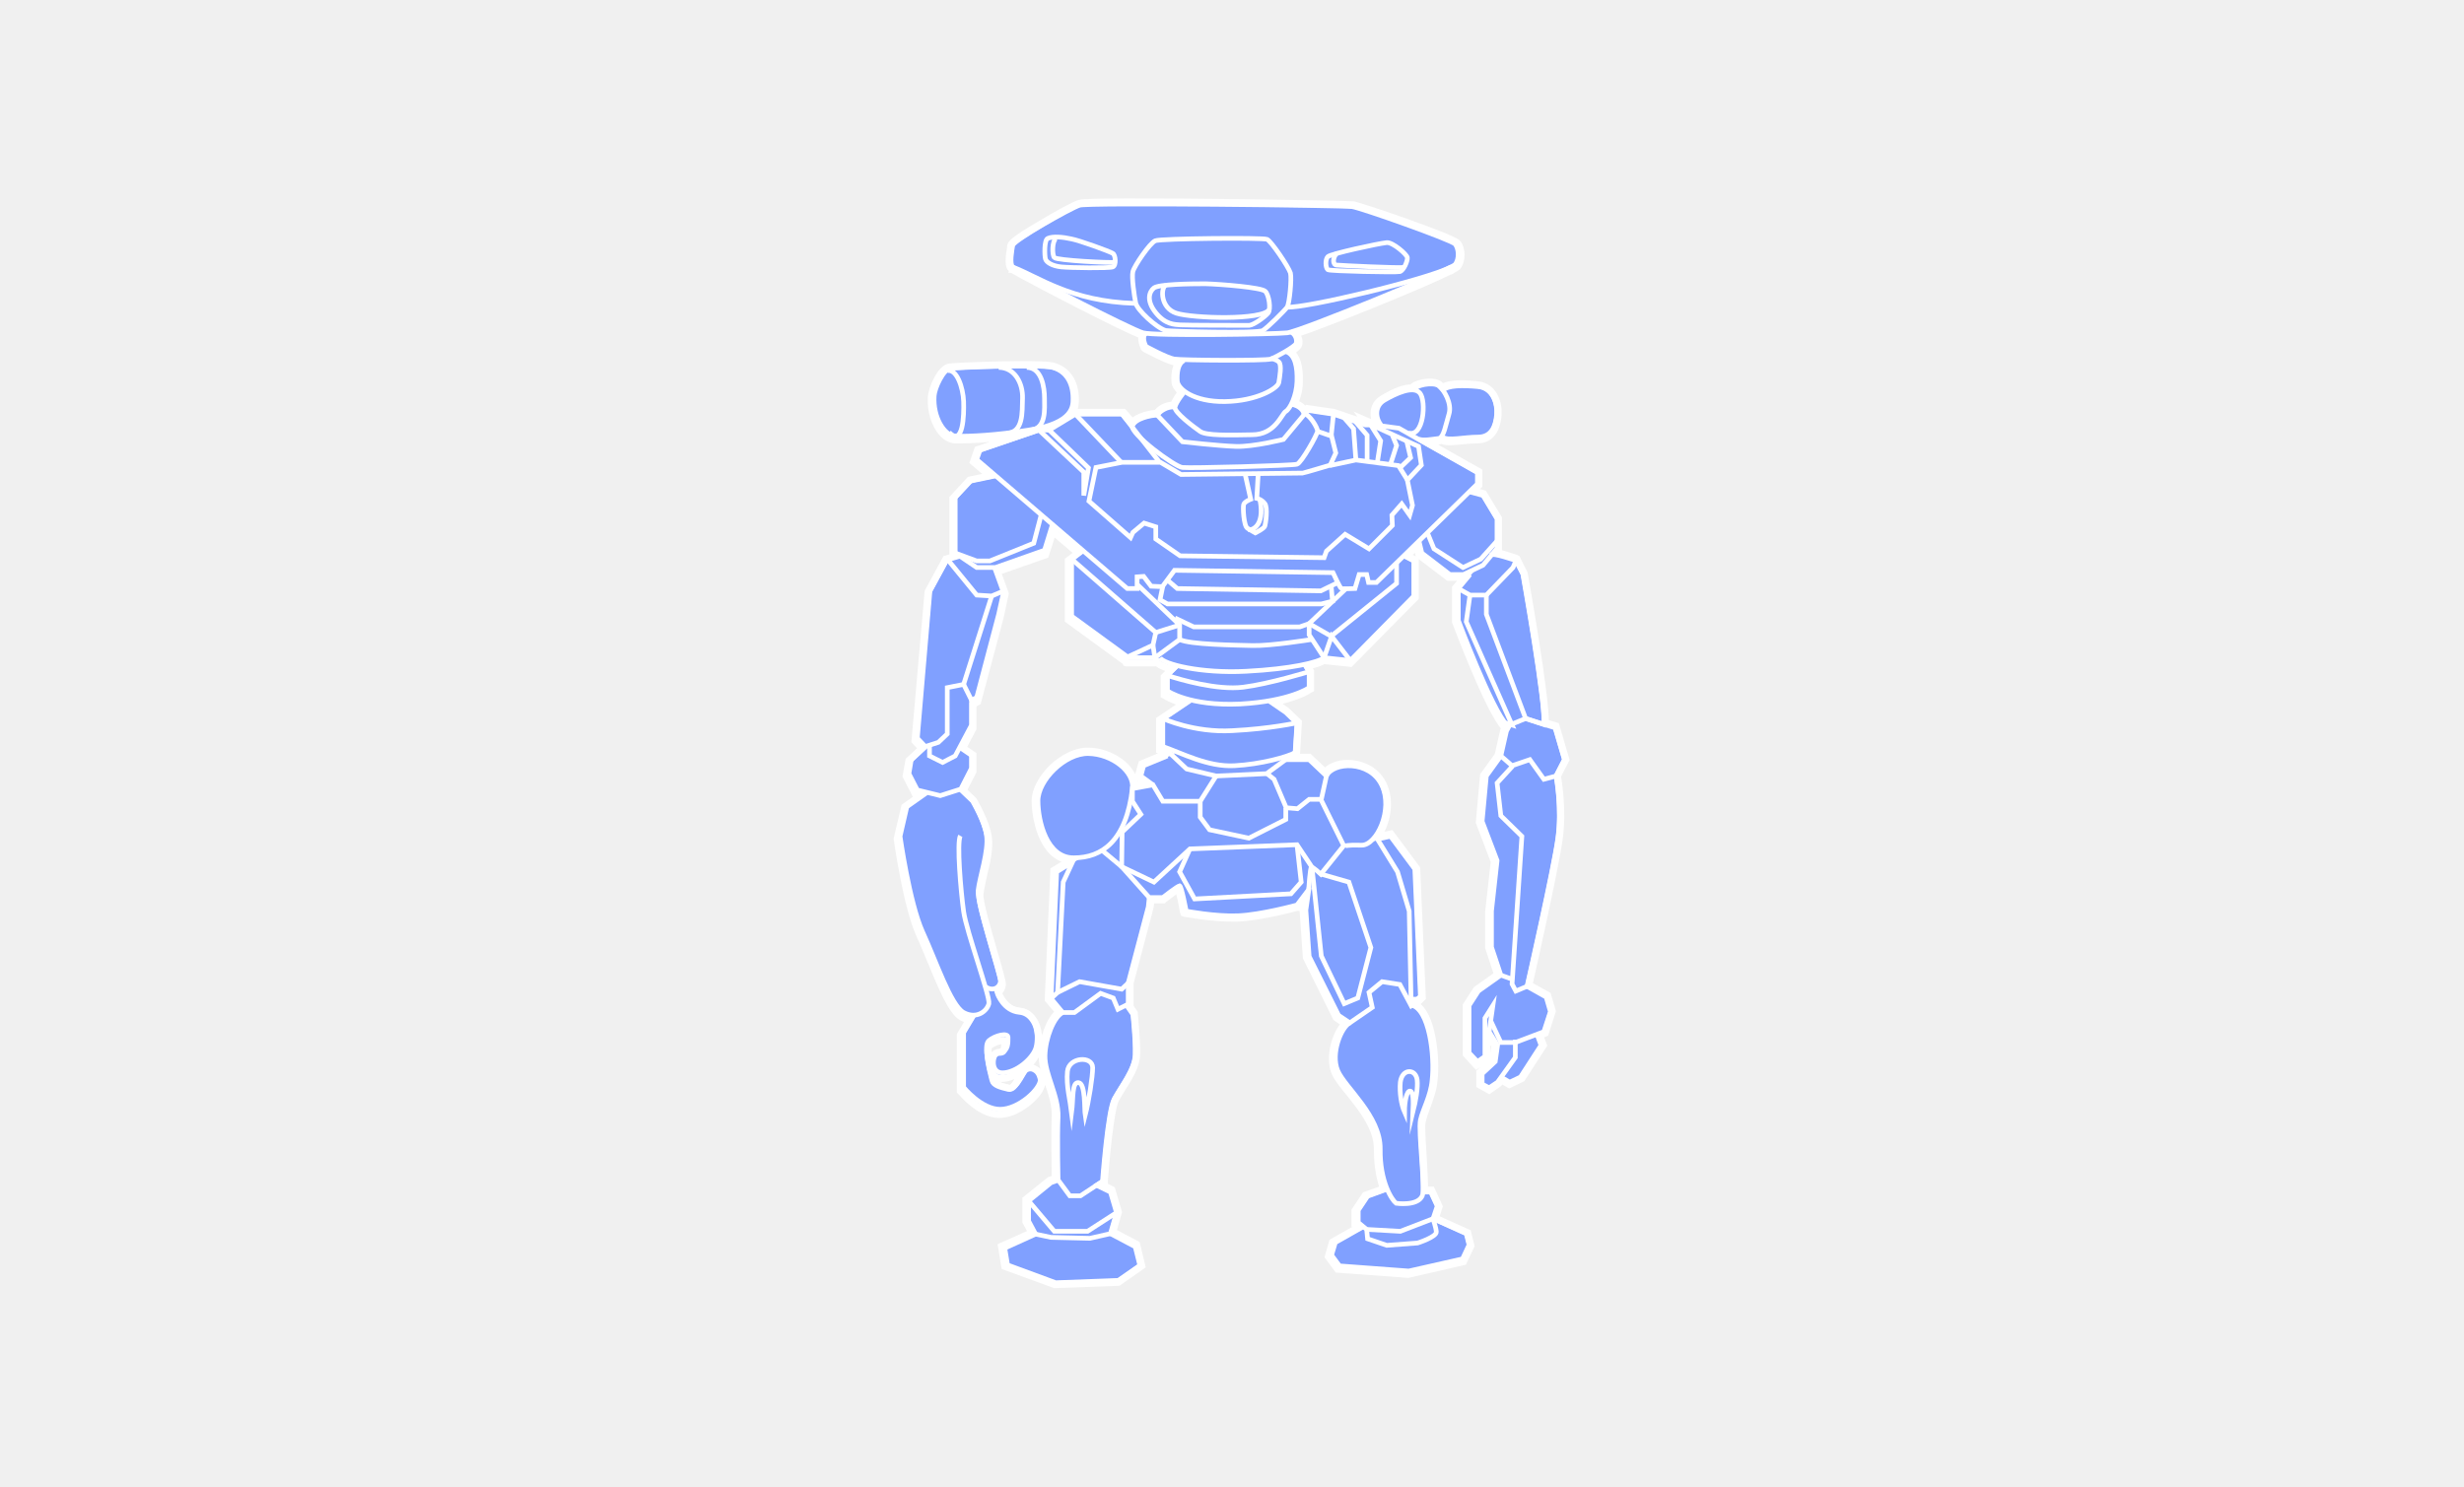
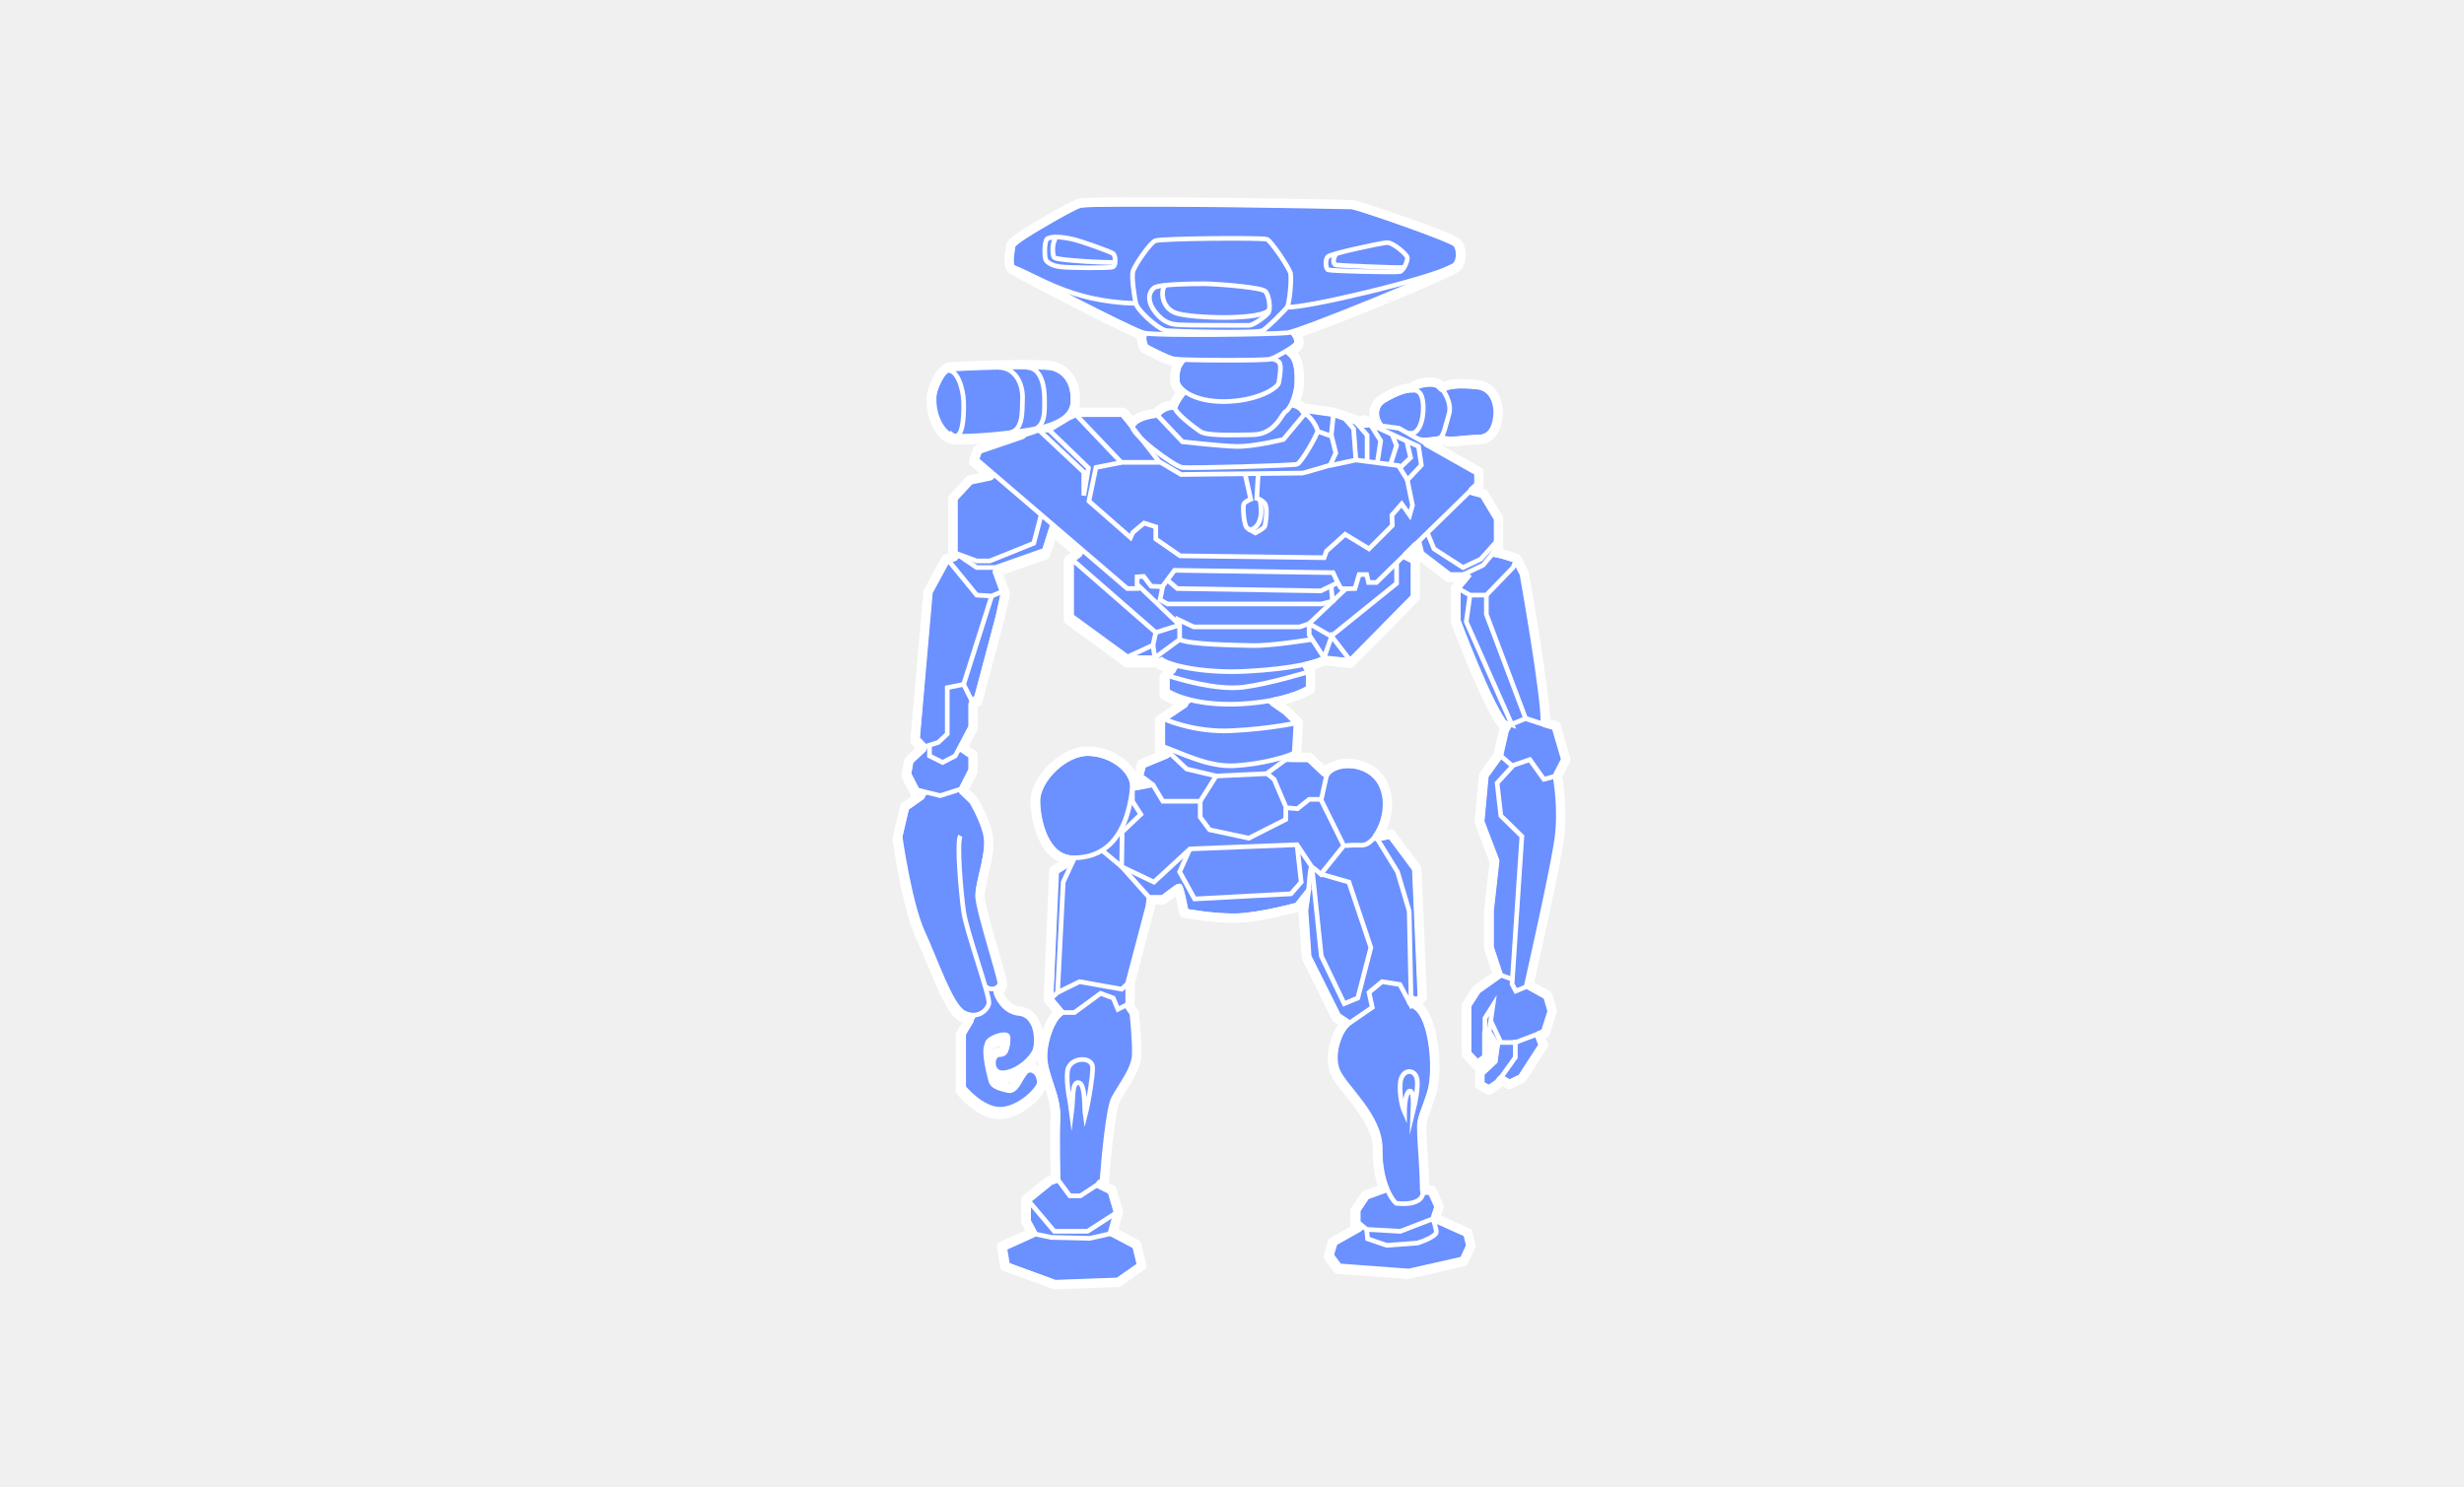
<svg id="bp-571" viewBox="0 0 527 318">
  <style type="text/css">
- 		.st0{fill:#80a0ff;stroke:#fff;stroke-width:1.5;stroke-miterlimit:10;}
+ 		.st0{fill:#6b90ff;stroke:#fff;stroke-width:2;stroke-miterlimit:10;stroke-linejoin:round;}
		.st1{fill:none;stroke:#fff;stroke-miterlimit:10;}
</style>
  <g>
    <path class="st0" d="M249.5,161.2l-5.3,2.2l-0.8,2.8l1.9,1.4l-2.6,0.5c0-1.2-0.6-2.5-1.6-3.7c-1.9-2.2-5.2-3.7-8.3-3.7   c-2.5-0.1-5.4,1.3-7.8,3.6c-2.2,2.2-3.6,4.8-3.6,7c0,2.7,0.8,8,3.7,10.9c1.1,1.1,2.5,1.7,3.9,1.8l-3.6,2.2l-1.2,27.6l2.3,2.7   c-2,1.5-3.5,5.9-3.6,9.3c0,1.9,0.6,4,1.4,6.2c0.8,2.3,1.5,4.7,1.4,7c-0.2,4,0,11.6,0,13.1l-1.2,0.4l-5.1,4.1v4.7l1.3,2.4l-6.5,2.9   l0.7,4.3l10.7,3.9l13.6-0.5l5-3.5l-1.1-4.6l-5.1-2.7l1.2-4.2l-1.4-4.8l-2.4-1.2l0.8-0.5l0-0.2c0.3-4.1,1.3-15.3,2.4-17.4   c0.4-0.7,0.8-1.4,1.3-2.2c1.5-2.4,3.2-5,3.2-7.5c0.1-3.2-0.5-8.4-0.5-8.7l0-0.1l-1.1-1.6l0.2-0.1v-4.7l4.3-16.3l0.2-1.5h2.6   l0.1-0.1c1.2-0.9,2.5-1.9,3.1-2.3c0.3,0.8,0.8,3,1.1,4.9l0.1,0.3l0.3,0.1c0.2,0,5.4,1,10,1c0.4,0,0.8,0,1.2,0   c4.9-0.2,12.4-2.2,12.7-2.3l0.2,0l1.5-1.9l-0.4,2.6l0.7,10l6.4,12.9l1.9,1.3c-1.9,1.8-3.6,6.9-2.2,10.4c0.5,1.2,1.7,2.7,3.1,4.4   c2.7,3.4,6.1,7.6,6,12.2c0,3.5,0.6,6.3,1.3,8.3l-3.9,1.4l-2.2,3.3v3l0.7,0.6l-5.5,3.1l-0.9,3.1l2,2.7l15,1.1l0.1,0l11.8-2.7   l1.6-3.4l-0.7-2.8l-6.9-3.1l0.8-2.5l-1.6-3.5h-1.5c0-1.5-0.1-3.8-0.3-7.1c-0.2-3.3-0.5-6.7-0.2-7.7c0.2-0.8,0.5-1.8,0.9-2.8   c0.6-1.7,1.4-3.6,1.6-5.8c0.6-4.9-0.4-14.4-4-16.3l1.5-1.5l-1.2-27.6l-5.5-7.4l-2.9,0.6c0.1-0.1,0.1-0.2,0.2-0.3   c1.8-2.7,2.8-7.3,1-11c-1.6-3.2-4.9-4.4-7.5-4.4c0,0-0.1,0-0.1,0c-2.1,0-3.9,0.8-4.8,1.9l-3.4-3.2h-3.7l1-0.7l0.4-6.8l-2.6-2.5   l-2.6-1.8c5.3-1.1,7.5-2.6,7.6-2.7l0.2-0.1v-3.8l-0.7-1.1c1.7-0.4,2.9-0.8,3.5-1.2l5.7,0.6l13.9-14.1v-8l-1.8-0.9l2.1-2.1l0.5,1.9   l6.3,4.8h3.2l0.4-0.2l-2.1,2.5v7l0,0.2c0.3,0.8,7.2,19.1,10.5,22.6l0.2-0.2l0.1,0l-0.5,0.9l-1.2,5.3l-3.1,4.3l-0.9,10l3.2,8.4   l-1.2,10.7v7.7l1.9,5.8l-4.5,3.2l-2.2,3.4v10.4l2.2,2.4l2.2-1.5V221l1.7,2.7l-0.4,3.1l-2.8,2.6v2.7l2,1.1l2-1.4l0.6-0.8l1.7,1   l2.7-1.3l4.6-7.1l-0.8-2.1l1.2-0.5l1.5-4.7l-1-3.4l-4-2.2c0.7-3.1,5.7-25.3,6.5-31.4c0.8-6-0.2-12.2-0.4-13.3l1.8-3.5l-2.1-7.2   l-2.3-0.7c0.2-5.4-4.3-30.8-4.5-31.9l-1.6-3.2l-0.2-0.1c-2.1-0.7-3.4-1.1-4.3-1.2l0.6-0.7v-6.6l-3.2-5.3l-2.3-0.6l1.3-1.2v-2.9   l-11-6.2c0.5,0,1-0.1,1.4-0.2c0.3,0,0.6-0.1,0.9-0.1c0.2,0,0.4-0.2,0.6-0.3c0.4,0.3,1.1,0.4,1.9,0.4c0.7,0,1.6-0.1,2.6-0.2   c1.1-0.1,2.2-0.2,3.2-0.2c2.7,0,4.2-1.8,4.5-5.3c0.2-2.4-0.8-6.2-4.5-6.5c-3.9-0.4-6.2-0.2-7.4,0.6c-0.3-0.3-0.5-0.5-0.7-0.7   c-1-0.7-3.2-0.5-4.6,0c-0.6,0.2-1,0.5-1.2,0.8c-1.5-0.1-3.6,0.7-6.3,2.3c-1.3,0.8-1.7,1.9-1.8,2.7c-0.1,1,0.1,1.9,0.5,2.6l-0.6-0.1   h-0.5l-1.6-0.7l0.5,0.7h-0.2l-6.8-2.3l-5.6-0.8l-0.5,0.5c-0.5-0.8-1.3-1.4-2.2-1.6c0.5-1.3,1-2.9,1-4.5c0.1-3.4-0.5-5.5-1.9-6.5   c0.9-0.5,1.5-1.1,1.7-1.4c0.2-0.5,0.2-1.2-0.1-1.8c-0.1-0.3-0.3-0.5-0.4-0.7c6.4-2.1,26.6-10.3,32.7-13.3c0.3-0.1,0.6-0.2,0.8-0.4   l0,0c0.5-0.3,0.9-0.5,1-0.6c1.1-1.4,1-4,0-5.1c-1-1.2-20.6-7.9-22.3-8.2c-0.4-0.1-56.1-1.1-58.5-0.3c-1.1,0.3-4.9,2.4-7.9,4.2   c-6.6,3.8-6.7,4.5-6.8,4.8c-0.5,3-0.5,4.5,0.1,5c0,0,0.1,0,0.1,0.1l0,0c0.1,0,0.1,0.1,0.2,0.1c2.8,1.7,24.7,13.1,27.7,14   c-0.3,0.9,0.1,2,0.4,2.7l0.1,0.1l0.1,0.1c0.2,0.1,4.5,2.4,6.2,2.8c0.2,0,0.6,0.1,1.1,0.1c-0.7,0.9-1,2.3-0.9,4.1   c0,0.7,0.5,1.5,1.4,2.3c-0.5,0.6-1.4,1.9-1.7,2.8c-1.6-0.1-3.1,0.9-3.6,1.7c-1.3,0.1-4.1,0.6-5.2,2l-1.9-2.2h-10.4l-0.8,0.5   c0.9-1.3,0.9-2.5,0.9-3.2l0-0.1c0-3.7-1.8-6.3-4.8-7.1c-2.9-0.7-20.6,0-22,0.2c-2,0.1-3.9,4.7-4,6.4c-0.2,2.9,0.7,5.9,2.3,7.7   c0.8,0.9,1.7,1.4,2.7,1.5c0,0,0.1,0,0.1,0c0,0,0,0,0,0c0,0,0,0,0,0c0.3,0,0.7,0,1.1,0c2.4,0,5.9-0.2,10-0.7l0,0.1   c0.3,0,0.6-0.1,0.8-0.2c0.8-0.1,1.5-0.2,2.3-0.3l-9.4,3.2l-0.9,2.6l3.5,3l-4.3,0.9l-3.6,3.9v12.4l0.2,0.1l-1.7,0.5l-3.8,7   l-2.8,31.9l1.5,1.6l-2.8,2.6l-0.6,3.3l2,3.9l1.1,0.3l-3.4,2.4l-1.6,6.8l0,0.1c0.1,0.6,2,14.3,4.8,20.5c0.8,1.7,1.6,3.7,2.4,5.6   c2.3,5.5,4.4,10.7,6.6,12c0.6,0.3,1.1,0.5,1.6,0.6l-1.9,3.2v12l0.1,0.1c0.2,0.2,4,4.9,8.2,4.9c2.9,0,5.8-2,7.4-3.7   c0.7-0.7,1.8-2.1,1.7-3.2c-0.1-1.2-0.5-2.2-1.3-2.7c-0.6-0.4-1.2-0.5-1.9-0.2c-0.6,0.2-1,1-1.6,1.9c-0.6,1.1-1.4,2.5-2.2,2.3   l-0.1,0c-1.7-0.4-3.1-0.8-3.3-1.7l-0.1-0.4c-1.4-5.4-1-6.7-0.7-7c1.1-0.9,3-1.3,3.3-1.1l0,0.2c0,0.7,0,1.7-0.4,2.1   c-0.1,0.1-0.4,0.2-0.7,0.2c-0.6,0-1.1,0.3-1.5,0.9c-0.6,0.9-0.8,2.4-0.2,3.5c0.4,0.7,1.1,1.2,2.1,1.2c3.2,0,7-3.3,7.7-5.9   c0.4-1.6,0.5-4.8-1-6.8c-0.7-1-1.7-1.6-2.9-1.7c-3.1-0.3-4.4-3.6-4.5-4c0.5-0.4,0.8-0.9,0.9-1.7c0-0.6-0.6-2.8-1.8-6.9   c-1.3-4.6-3.2-10.9-3-12.5c0.1-0.9,0.4-2.3,0.7-3.7c0.7-2.8,1.4-6,1.1-8.3c-0.4-3.3-3.1-7.8-3.2-8l-2.2-2.1l2.1-4.1v-3.5l-2.2-1.5   l2.2-4.2v-5.1l1-0.6l4.8-18l1.1-5.1l-1.7-4.7l10.3-3.6l1.6-5l5.4,4.6l-2.1,1.6v12.7l12.2,8.9l0.1,0.2l0.1,0l0.1,0.1h5.9l0.4-0.3   c0.3,0.6,1.6,1.2,3.3,1.7l-1.6,1.6v3.9l0.2,0.1c0.1,0.1,1.4,0.9,4,1.7l-5.2,3.5v6.5L249.5,161.2z M301.8,214l0.4,0l-0.3,0.3   L301.8,214z" />
  </g>
  <g>
    <path class="st1" d="M230.9,43.9c-1.9,0.6-14.1,7.5-14.3,8.6s-0.7,4,0,4.6c0.7,0.7,25.5,13.5,27.9,14.1c2.5,0.7,28,0.3,30.8,0   s34.9-13.5,35.9-14.6c1-1.2,0.8-3.5,0-4.4s-20-7.7-22-8C287.1,43.9,232.6,43.3,230.9,43.9z" />
    <path class="st1" d="M249.3,70.7c-2-0.6-6.1-4.4-6.4-5.9c-0.3-1.5-0.9-5.5-0.6-6.7c0.3-1.2,3.6-6.1,4.8-6.6s23-0.7,23.9-0.3   s4.6,5.9,5,7.2c0.3,1.2-0.2,6.5-0.7,7.3c-0.5,0.7-4.1,4.3-5.2,5S250.2,70.9,249.3,70.7z" />
    <path class="st1" d="M252.4,69.5c-1.1-0.1-3.1,0-5.2-2.6c-2.1-2.6-1.4-4.5-0.4-5.3s7.6-0.9,11-0.9c3.5,0.1,12,0.8,12.8,1.6   c0.8,0.7,1.3,3.9,0.6,4.7c-0.7,0.8-3,2.5-4,2.6C266.1,69.6,253.9,69.6,252.4,69.5z" />
    <path class="st1" d="M249.3,61c-1.1,0.7-1.1,4.9,2.3,6s18.5,1.6,19.9-0.8" />
    <path class="st1" d="M224.1,51c-0.8,0.3-0.7,3.7-0.5,4.4s1.4,1.5,3.4,1.7s10.2,0.3,11,0s0.6-2.6,0-2.9c-0.6-0.4-7.2-2.8-8.9-3.1   C227.3,50.7,225.2,50.5,224.1,51z" />
    <path class="st1" d="M225.9,51c-0.9,0.5-0.9,3.5-0.4,4.1s12,1.2,13,1" />
    <path class="st1" d="M296.6,51.9c-1.9,0.2-12,2.4-12.6,3s-0.5,2.4,0,2.8c0.5,0.3,14.6,0.6,15.4,0.4c0.8-0.2,1.7-2.3,1.6-3   S297.9,51.8,296.6,51.9z" />
    <path class="st1" d="M285.9,54.2c-0.9,0.9-0.9,2.5,0,2.5c0.9,0.1,13.4,0.7,14.4,0.5" />
    <path class="st1" d="M245.1,71.3c-1.1,0.8,0,2.8,0,2.8s4.4,2.4,6,2.7c1.7,0.3,19.7,0.4,20.7,0c1.1-0.4,5.1-2.6,5.4-3.3   c0.3-0.7-0.1-2.1-1.2-2.5" />
    <path class="st1" d="M253.3,77.1c-1.4,0.6-1.6,2.7-1.5,4.4c0.1,1.7,3.5,4.5,10.2,4.4c6.8-0.1,11.2-2.8,11.5-4   c0.2-1.2,0.7-3.9,0-4.5s-1.7-0.7-1.7-0.7" />
    <path class="st1" d="M275,75.2c2,0.6,2.5,3.3,2.4,6.4s-1.5,5.9-2.4,6.4s-2.2,5-7.2,5c-5,0.1-9.8,0.2-11.1-0.7   c-1.3-0.9-5.6-4.1-5.4-5.2c0.2-1.1,2.1-3.4,2.1-3.4" />
    <path class="st1" d="M251.3,87.1c-1.7-0.3-3.5,1.1-3.7,1.7c-1.4,0-4.8,0.7-5.4,2.3c-0.6,1.6,9.1,8.8,10.7,8.9   c1.6,0.2,23.7-0.4,24.5-0.7c0.9-0.2,4.4-6.4,4.4-7.1s-1.7-3.6-2.9-3.7c-0.3-1.2-1.8-2-2.9-2" />
    <path class="st1" d="M242.2,91.2l-2.2-2.6h-10l-5.6,3.4h-2.2l-12.6,4.3l-0.7,2l32.2,27.6h2.1v-2.5l1.4-0.1l1.6,2.1l2.4,0.1l2.6-3.5   l33.9,0.5c0,0,1.5,3.3,1.8,3.4c0.2,0.1,2.9,0,2.9,0l0.9-3h1.6l0.4,1.7h1.7l21.6-21.1v-2.4l-16.8-9.5l-5.3-0.7H292l-6.8-2.3   l-5.4-0.8l-0.8,0.8l-4.5,5.4c0,0-6.4,1.6-10.1,1.5c-3.6-0.1-11.5-1-11.5-1l-5.3-5.6" />
    <polyline class="st1" points="222.2,92 231.8,101 231.8,106 232.8,100.1 224.4,92  " />
    <path class="st1" d="M281.9,92.3l2.9,1l0.9,3.6l-1.2,2.6c0,0-5.7,1.7-5.9,1.7s-26,0.3-26,0.3l-4.4-2.6H240l-5.6,1.1l-1.5,7.2   l8.9,7.8l0.5-1.1l2.4-2l2.5,0.8v2.6l5.2,3.6l30.8,0.4l0.5-1.4l4-3.6l5.1,3.1l5-5l-0.1-2.2l2.1-2.4l1.7,2.4l0.6-2.1l-1.1-5.4l3-3.2   l-0.6-4l-10.3-4.7l2.2,3.5l-0.7,4.5" />
    <line class="st1" x1="230" y1="88.6" x2="239.9" y2="99" />
    <line class="st1" x1="240" y1="88.6" x2="248.1" y2="99" />
    <line class="st1" x1="284.7" y1="93.4" x2="285.2" y2="88.6" />
    <polyline class="st1" points="284.4,99.6 290,98.4 299.1,99.6 301.1,102.8  " />
    <polyline class="st1" points="287.5,89.4 289.5,91.7 290,98.4  " />
    <polyline class="st1" points="290,90.3 292.4,93.1 292.4,98.7  " />
    <polyline class="st1" points="297.8,93.1 298.7,95.3 297.5,99  " />
    <polyline class="st1" points="300.9,94.5 301.7,97.9 299.4,100.1  " />
    <path class="st1" d="M266.3,101.4l1.2,5.4c0,0-1.3,0.5-1.5,1.1s0,4.6,0.8,5.1s1.7,1,1.7,1s1.8-0.9,2-1.4s0.7-4.1,0-4.9   c-0.7-0.9-1.7-1.1-1.7-1.1l0.3-5.2" />
    <path class="st1" d="M267.1,113.3c0.4,0.2,3.5-0.5,2.4-6.3" />
    <path class="st1" d="M220,92c-6.8,1.1-12.7,1.4-15.7,1.3c-2.3-0.1-4.8-4-4.5-8.6c0.1-1.7,2-5.8,3.5-5.9c1.5-0.2,19-0.9,21.8-0.2   c2.8,0.7,4.4,3.2,4.4,6.6C229.5,86.7,229.8,90.5,220,92z" />
    <path class="st1" d="M202.6,79.3c2-0.5,3.4,3.6,3.5,6.6s-0.1,9.7-3.1,6.6" />
    <path class="st1" d="M213.6,78.6c3.5,0,5.2,3.5,5.1,6.6c-0.1,3.1,0.2,7.2-3.3,7.5" />
    <path class="st1" d="M219.6,78.6c3.2,0,3.8,4.3,3.8,6.6s0.4,6.3-2.8,6.8" />
    <path class="st1" d="M295.4,90.9c-1-1-1.7-3.9,0.7-5.3s6.2-3.2,7.6-1.5s0.8,9.6-2.5,8.5" />
    <path class="st1" d="M302.4,83.5c0.3-1.2,4.1-1.8,5.3-1c1.2,0.9,2.9,3.9,2.2,6.1c-0.7,2.3-1.1,5-2.2,5.2c-1.1,0.1-3.4,0.6-4.3,0.1" />
    <path class="st1" d="M308.6,83.5c1.1-1.1,4.2-1.1,7.5-0.8s4.2,3.7,4,6s-1,4.8-4,4.8s-6.5,0.9-7.5,0" />
    <polyline class="st1" points="314.3,105.2 317.2,106 320.2,111 320.2,117.3 317.2,120.9 313,122.9 310.1,122.9 304.1,118.3    303.5,115.8  " />
    <polyline class="st1" points="305.3,114 306.7,117.4 312.9,121.4 316.7,119.6 320.2,115.7  " />
    <polyline class="st1" points="212.9,101.7 207.7,102.8 204.3,106.4 204.3,118.3 208.9,121.4 212.9,121.4 223.4,117.7 225.1,112.2     " />
    <polyline class="st1" points="222.7,110.1 221.1,116.2 211.7,120 208.9,120 204.3,118.3  " />
    <polyline class="st1" points="231.6,117.7 229.2,119.6 229.2,131.8 241.4,140.7 247,140.7 252.3,136.8 252.3,133.7 243.2,125  " />
    <polyline class="st1" points="229.2,119.6 247.2,135.3 252.3,133.7  " />
    <polyline class="st1" points="247.2,135.3 246.6,138 240.8,140.7  " />
    <line class="st1" x1="246.6" y1="138" x2="247" y2="140.7" />
    <polyline class="st1" points="287.9,125.9 280,133.4 280,135.8 283.2,140.7 288.8,141.3 302.4,127.5 302.4,120 300.3,118.9  " />
    <polyline class="st1" points="249.7,124.1 251.8,125.9 282.5,126.4 286.2,124.6  " />
    <polyline class="st1" points="248.7,125.4 248.1,128.3 249.7,129.2 282.6,129.2 285,128.6 284.7,125.3  " />
    <polyline class="st1" points="251.3,132.2 255.3,134.1 278,134.1 280,133.4 284.7,136.1 298.7,124.8 298.7,120.4  " />
    <path class="st1" d="M252.3,136.8c2.2,1.1,11.8,1.2,15.6,1.3c3.9,0.1,12.6-1.3,12.6-1.3" />
    <path class="st1" d="M248.1,140.7c0.8,1.4,8.7,3.4,18.4,2.9s15.4-1.9,16.7-2.9l1.6-4.6l4,5.2" />
    <path class="st1" d="M251.8,142.4l-2.1,2v3.4c0,0,4.7,3.3,15.5,2.8c10.8-0.6,14.8-3.5,14.8-3.5v-3.4l-1-1.6" />
    <path class="st1" d="M249.7,144.5c2.8,0.9,10.6,3.2,16.2,2.5s14-3.3,14-3.3" />
    <polyline class="st1" points="254.5,149.8 248.7,153.7 248.7,159.7 253.8,164.5 260.1,166 270.9,165.5 277,161 277.4,154.7    275,152.4 271.5,150  " />
    <path class="st1" d="M248.7,153.7c0,0,6.7,3.1,14.9,2.6c8.1-0.4,13.9-1.7,13.9-1.7" />
    <path class="st1" d="M248.7,159.7c4.1,1.4,9.6,4.4,15.3,4.1s11.4-1.9,13-2.8" />
    <path class="st1" d="M260.1,166l-3.4,5.4h-8l-2.1-3.5l-4.4,0.8v2.7l1.8,2.8l-4,3.8l-0.1,7.4l5.9,6.6h2.9c0,0,3.2-2.5,3.6-2.5   c0.4,0,1.4,5.4,1.4,5.4s6.2,1.2,11.1,1s12.6-2.3,12.6-2.3l2.5-3.3c0,0,0.3-4.8,0.6-4.8c0.4,0,2,1.5,2,1.5l4.9-6.1l-4.9-9.9H280   l-2.5,2l-2.4-0.2l-2.6-6.1l-1.5-1.2" />
    <polyline class="st1" points="254.5,181.6 252.3,186.5 255.5,192.3 276.1,191.2 278.3,188.7 277.4,180.7  " />
    <polyline class="st1" points="256.7,171.3 256.7,174.8 258.7,177.5 267.1,179.3 275,175.3 275,172.8  " />
    <polyline class="st1" points="275,162.5 280,162.5 283.7,166 282.6,171  " />
    <polyline class="st1" points="249.7,161.7 244.6,163.8 244,166 246.6,167.9  " />
    <path class="st1" d="M283.7,166c1.4-3,9.2-3.4,11.8,1.9c2.6,5.3-1.1,13-4.3,12.9c-3.2-0.1-3.6,0.2-3.6,0.2" />
    <path class="st1" d="M242.2,168.6c0.4-3.5-4.3-7.3-9.4-7.4c-5-0.1-10.8,5.7-10.8,10.1c0,4.4,1.9,12.3,7.7,12.2   C235.6,183.5,240.9,180,242.2,168.6z" />
    <polyline class="st1" points="224.8,213.6 226.2,212.3 227.4,188.7 229.4,184.4 226,186.5 224.8,213.6 227.3,216.6 229.8,216.6    235.4,212.5 238.1,213.5 239.1,215.9 241.3,214.8 241.3,210.3 245.6,194 245.8,192  " />
    <polyline class="st1" points="226.2,212.3 230.9,210 239.9,211.6 241.3,210.3  " />
    <path class="st1" d="M227.3,216.6c-1.9,0.9-3.7,5.4-3.8,9.2c-0.1,3.9,3,8.7,2.8,13.2s0,13.4,0,13.4l2.5,3.4h2.3l4.7-3.1   c0,0,1.1-15,2.5-17.6s4.4-6.3,4.5-9.5s-0.5-8.6-0.5-8.6l-1.4-2" />
    <path class="st1" d="M229.2,238c0.4-3.1,0-6.6,1.5-6.4c1.5,0.2,1.2,5.7,1.4,7c0.8-3.1,1.6-8.3,1.6-10.2c0-2.6-5.1-2.3-5.4,0.8   C228,232.2,228.9,235.6,229.2,238z" />
    <polyline class="st1" points="280,189.8 279.3,194.7 280,204.6 286.3,217.2 288.7,218.8 293.5,215.5 292.8,212.3 295.6,210    299.4,210.6 301.8,215.1 303.8,213.1 302.6,185.9 297.4,178.9 294.6,179.5 298.9,186.5 301.4,194.9 301.8,214  " />
    <polyline class="st1" points="282.6,187 288.5,188.7 293.2,202.7 290.4,213.5 287.5,214.7 282.6,204.5 280.6,185.5 277.4,180.7    254.5,181.6 246.8,188.7 239.9,185.4 235.7,181.9  " />
    <path class="st1" d="M288.7,218.8c-1.9,1-4.1,6.6-2.6,10.2c1.5,3.6,9.2,9.7,9.1,16.8c-0.1,7,2.5,10.9,3.4,11.6c0,0,4.6,0.7,5.6-1.6   c0.7-1.5-0.9-13.9-0.4-16.2s2.2-5.1,2.5-8.5c0.6-5.2-0.6-15.4-4.5-16.1" />
    <path class="st1" d="M300.4,237.9c0-2.4,0.5-4.6,1.2-4.5s0.7,2.1,0.6,4.5c0.6-2.4,1.1-5.2,0.9-6.9c-0.3-2.4-3.2-2.5-3.6,0.5   C299.3,233.7,299.7,236.3,300.4,237.9z" />
    <path class="st1" d="M296.6,254.4l-4.1,1.5l-2,3v2.6l1.8,1.5l0.2,2l4.1,1.4l6.6-0.5c0,0,4.1-1.3,4-2.4s-0.7-2.7-0.7-2.7" />
    <polyline class="st1" points="291.6,262.4 285.6,265.8 284.8,268.5 286.5,270.8 301.3,271.9 312.8,269.3 314.2,266.3 313.6,263.9    306.5,260.7 307.4,258 306,255 304.4,255  " />
    <polyline class="st1" points="234.6,253.6 237.5,255 238.8,259.4 237.5,263.9 242.8,266.7 243.8,270.7 239.2,273.9 225.8,274.4    215.5,270.6 214.9,267 221.5,264 220,261.2 220,256.9 224.8,253 226.2,252.5  " />
    <polyline class="st1" points="220,256.9 225.5,263.4 232.6,263.4 238.8,259.4  " />
    <polyline class="st1" points="221.5,264 224.8,264.7 233.1,264.9 237.5,263.9  " />
    <polyline class="st1" points="292.4,263 299.5,263.4 306.5,260.7  " />
    <path class="st1" d="M314.4,122.9l-2.5,3v6.8c0,0,7.1,19,10.4,22.4" />
    <polyline class="st1" points="311.9,125.9 314.4,127.3 317.9,127.3 323.6,121.4 324.2,120  " />
    <path class="st1" d="M317.9,127.3v4.1l8.4,22.3l3.9,1.3c0.5-4.1-4.5-32.2-4.5-32.2l-1.5-2.9c0,0-4.9-1.7-5.3-1.2" />
    <polyline class="st1" points="321.8,154.6 323.4,155.1 313.6,133 314.4,127.3  " />
    <polygon class="st1" points="322.2,156.4 322.9,155.1 326.3,153.7 332.6,155.7 334.6,162.5 332.8,166 330.2,166.7 327.2,162.5    323.4,163.8 321,161.7  " />
    <path class="st1" d="M332.8,166c0,0,1.3,6.7,0.4,13.3s-6.6,31.7-6.6,31.7l-2.4,1l-0.8-1.5l2.1-31.6l-4.5-4.4l-0.8-7l3.3-3.6" />
    <polyline class="st1" points="321,161.7 317.9,166 317,175.7 320.2,184.1 319,194.9 319,202.6 321,208.6 323.5,209.5  " />
    <polyline class="st1" points="321,208.6 316.2,212 314.2,215.1 314.2,225.2 316,227.1 317.6,226 317.6,217.8 319.3,215.1    318.5,220.7 320.3,223.6 319.8,227.1 317,229.7 317,231.9 318.5,232.7 320.3,231.5 324.1,226.2 324.1,222.4  " />
    <polyline class="st1" points="318.8,218.3 321,223 324.1,223 330.2,220.7 331.6,216.4 330.7,213.3 326.6,211  " />
    <polyline class="st1" points="321,230.4 322.9,231.5 325.2,230.4 329.6,223.6 328.7,221.2  " />
    <polyline class="st1" points="205.2,118.9 202.6,119.6 198.9,126.4 196.2,157.9 197.9,159.7 200.7,158.8 202.6,157 202.6,147.1    206.1,146.4 207.8,149.8 208.9,149.2 213.6,131.4 214.7,126.4 212.9,121.4  " />
    <polyline class="st1" points="202.6,119.6 208.9,127.3 212.1,127.5 214.7,126.4  " />
    <line class="st1" x1="212.1" y1="127.5" x2="206.1" y2="146.4" />
    <polyline class="st1" points="207.8,149.8 207.8,155.1 204.3,161.7 201.6,163.1 198.8,161.7 198.8,159.4  " />
    <polyline class="st1" points="197.9,159.7 194.9,162.5 194.4,165.5 196.2,169 201.1,170.2 205.5,168.8 207.8,164.3 207.8,161.2    205.5,159.6  " />
    <path class="st1" d="M198.1,169.5l-4.1,2.9l-1.5,6.5c0,0,2,14.2,4.8,20.4c2.9,6.3,6,15.7,8.8,17.3c2.8,1.5,5-0.3,5.4-1.9   c0.3-1.6-4.8-15.4-5.4-19.7c-0.6-4.3-1.5-14.8-0.7-16.2" />
    <path class="st1" d="M210.8,211.1c1.5,1,3,0.3,3.2-1.2c0.1-1.4-5.1-16.6-4.8-19.4c0.3-2.8,2.3-8.5,1.8-11.8   c-0.4-3.2-3.1-7.8-3.1-7.8l-2.3-2.2" />
    <path class="st1" d="M208.3,217.2l-2.2,3.7v11.7c0,0,3.8,4.7,7.8,4.7s8.7-4.4,8.6-6.4c-0.1-2-1.4-2.9-2.5-2.5s-2.2,4.7-4.1,4.2   c-1.9-0.5-3.5-0.9-3.8-2.1c-0.3-1.2-1.9-6.8-0.6-7.9c1.3-1.1,4.1-1.8,4.1-0.7s0.1,3.1-1.6,3s-2.5,4.6,0.4,4.6s6.6-3.1,7.2-5.5   s0.2-7.6-3.5-7.9c-3.7-0.3-5-4.4-5-4.4" />
    <path class="st1" d="M216.5,57.1c5.5,2,12.3,7.4,26.3,7.8" />
    <path class="st1" d="M275.3,65.7c3.7,0.3,29.6-5.8,35.1-8.6" />
  </g>
</svg>
